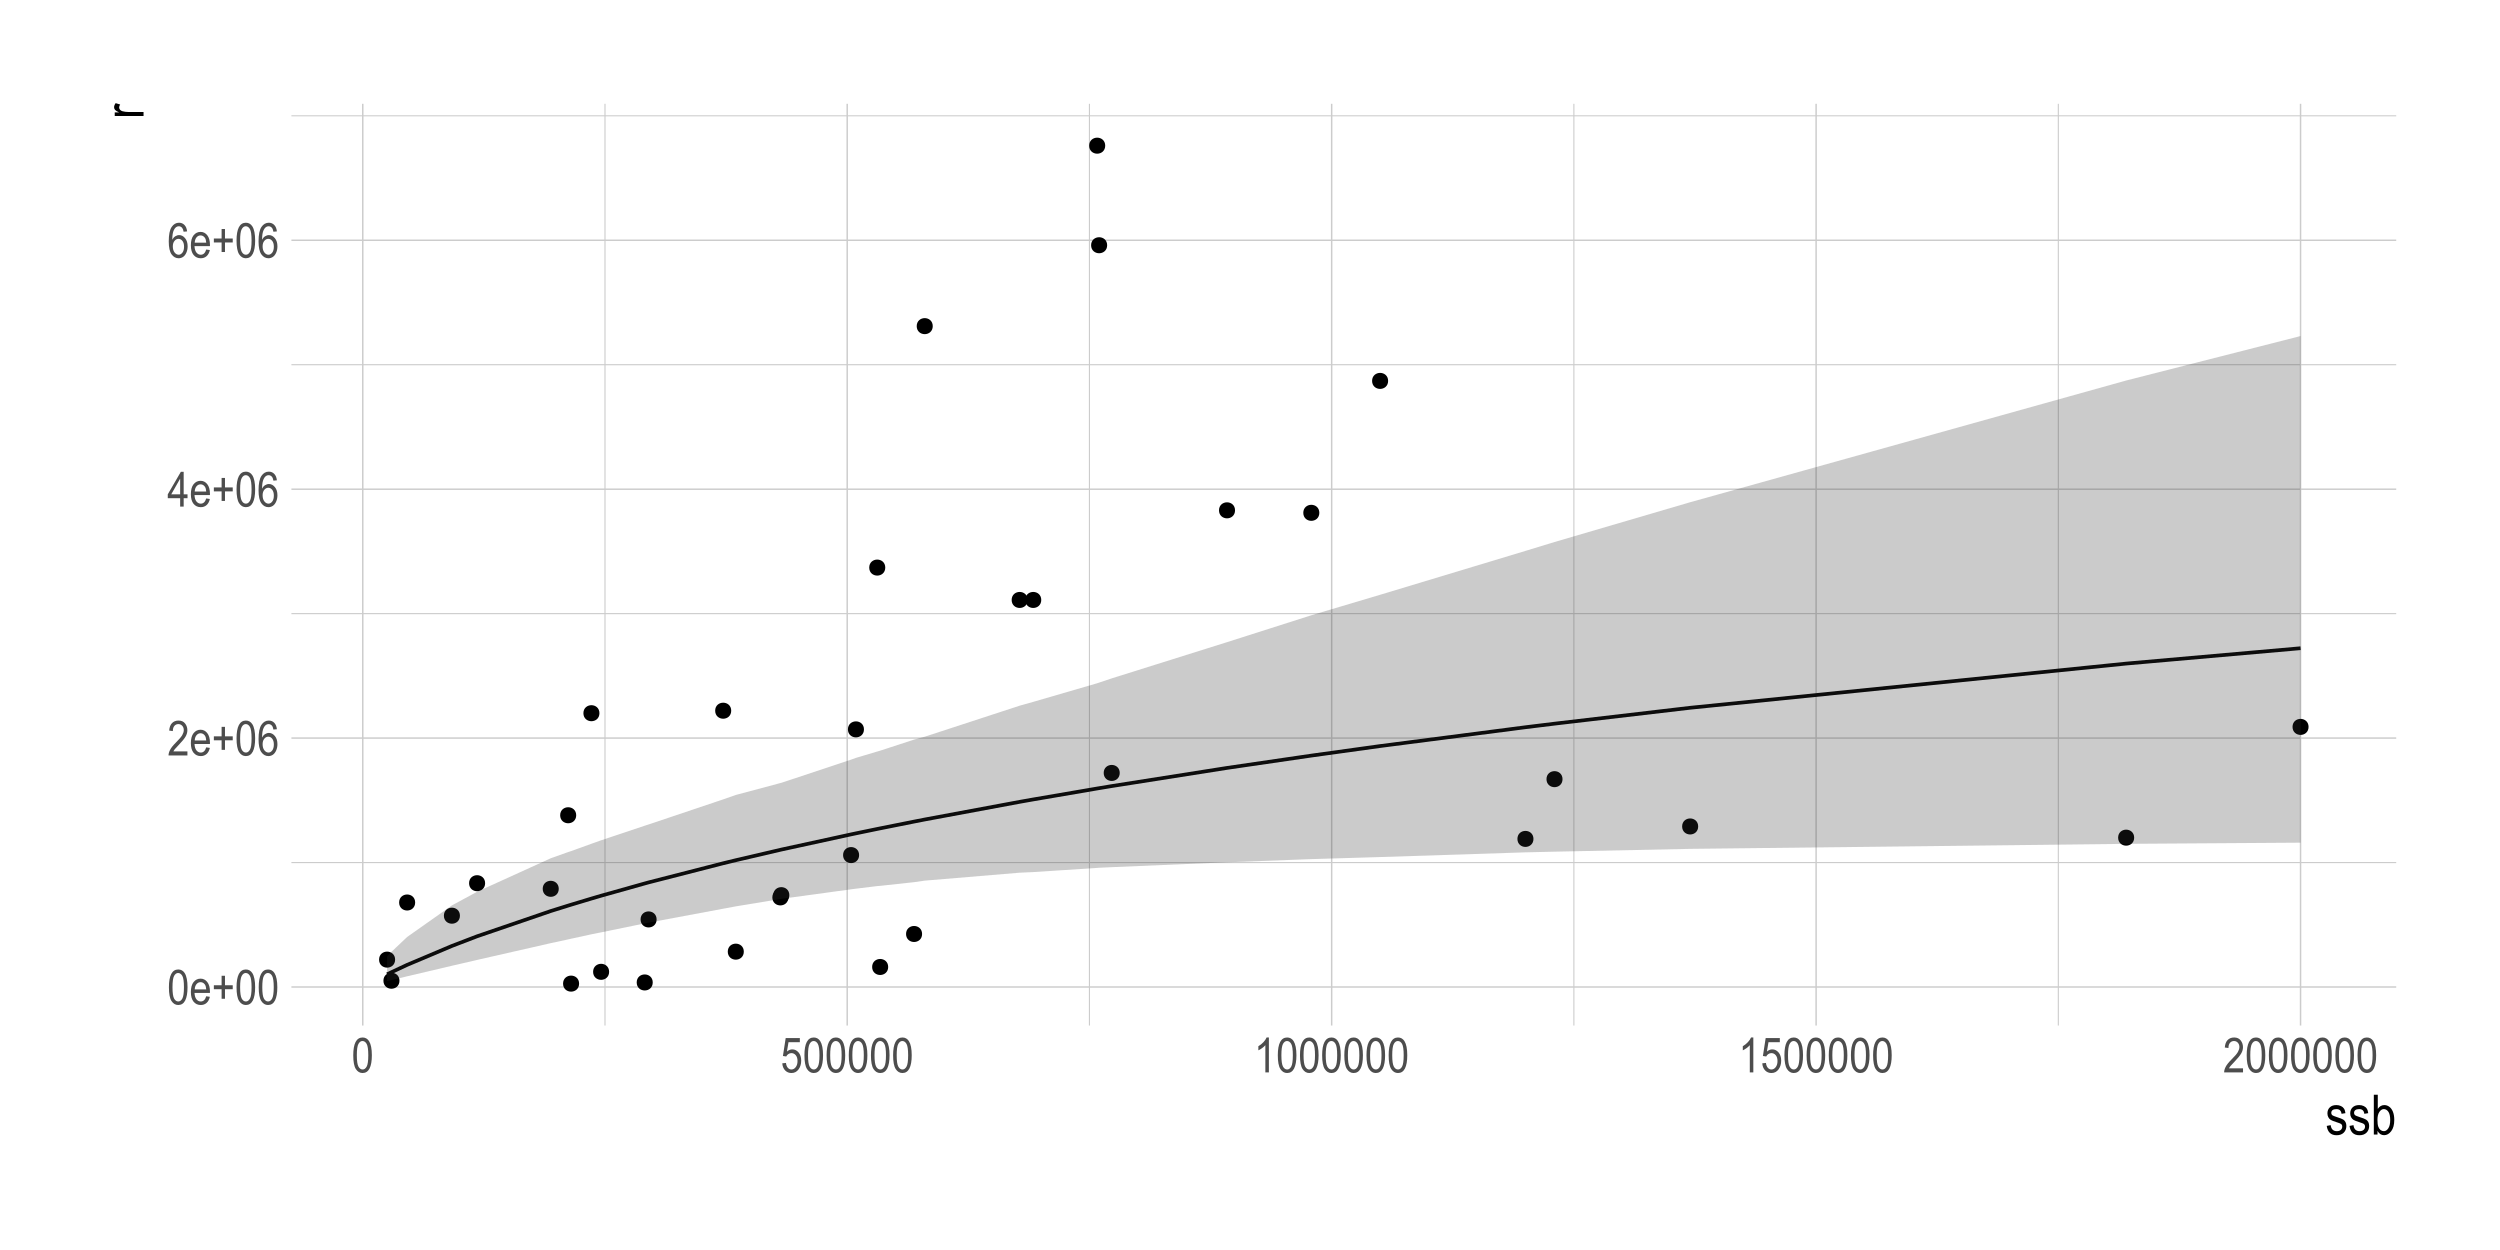
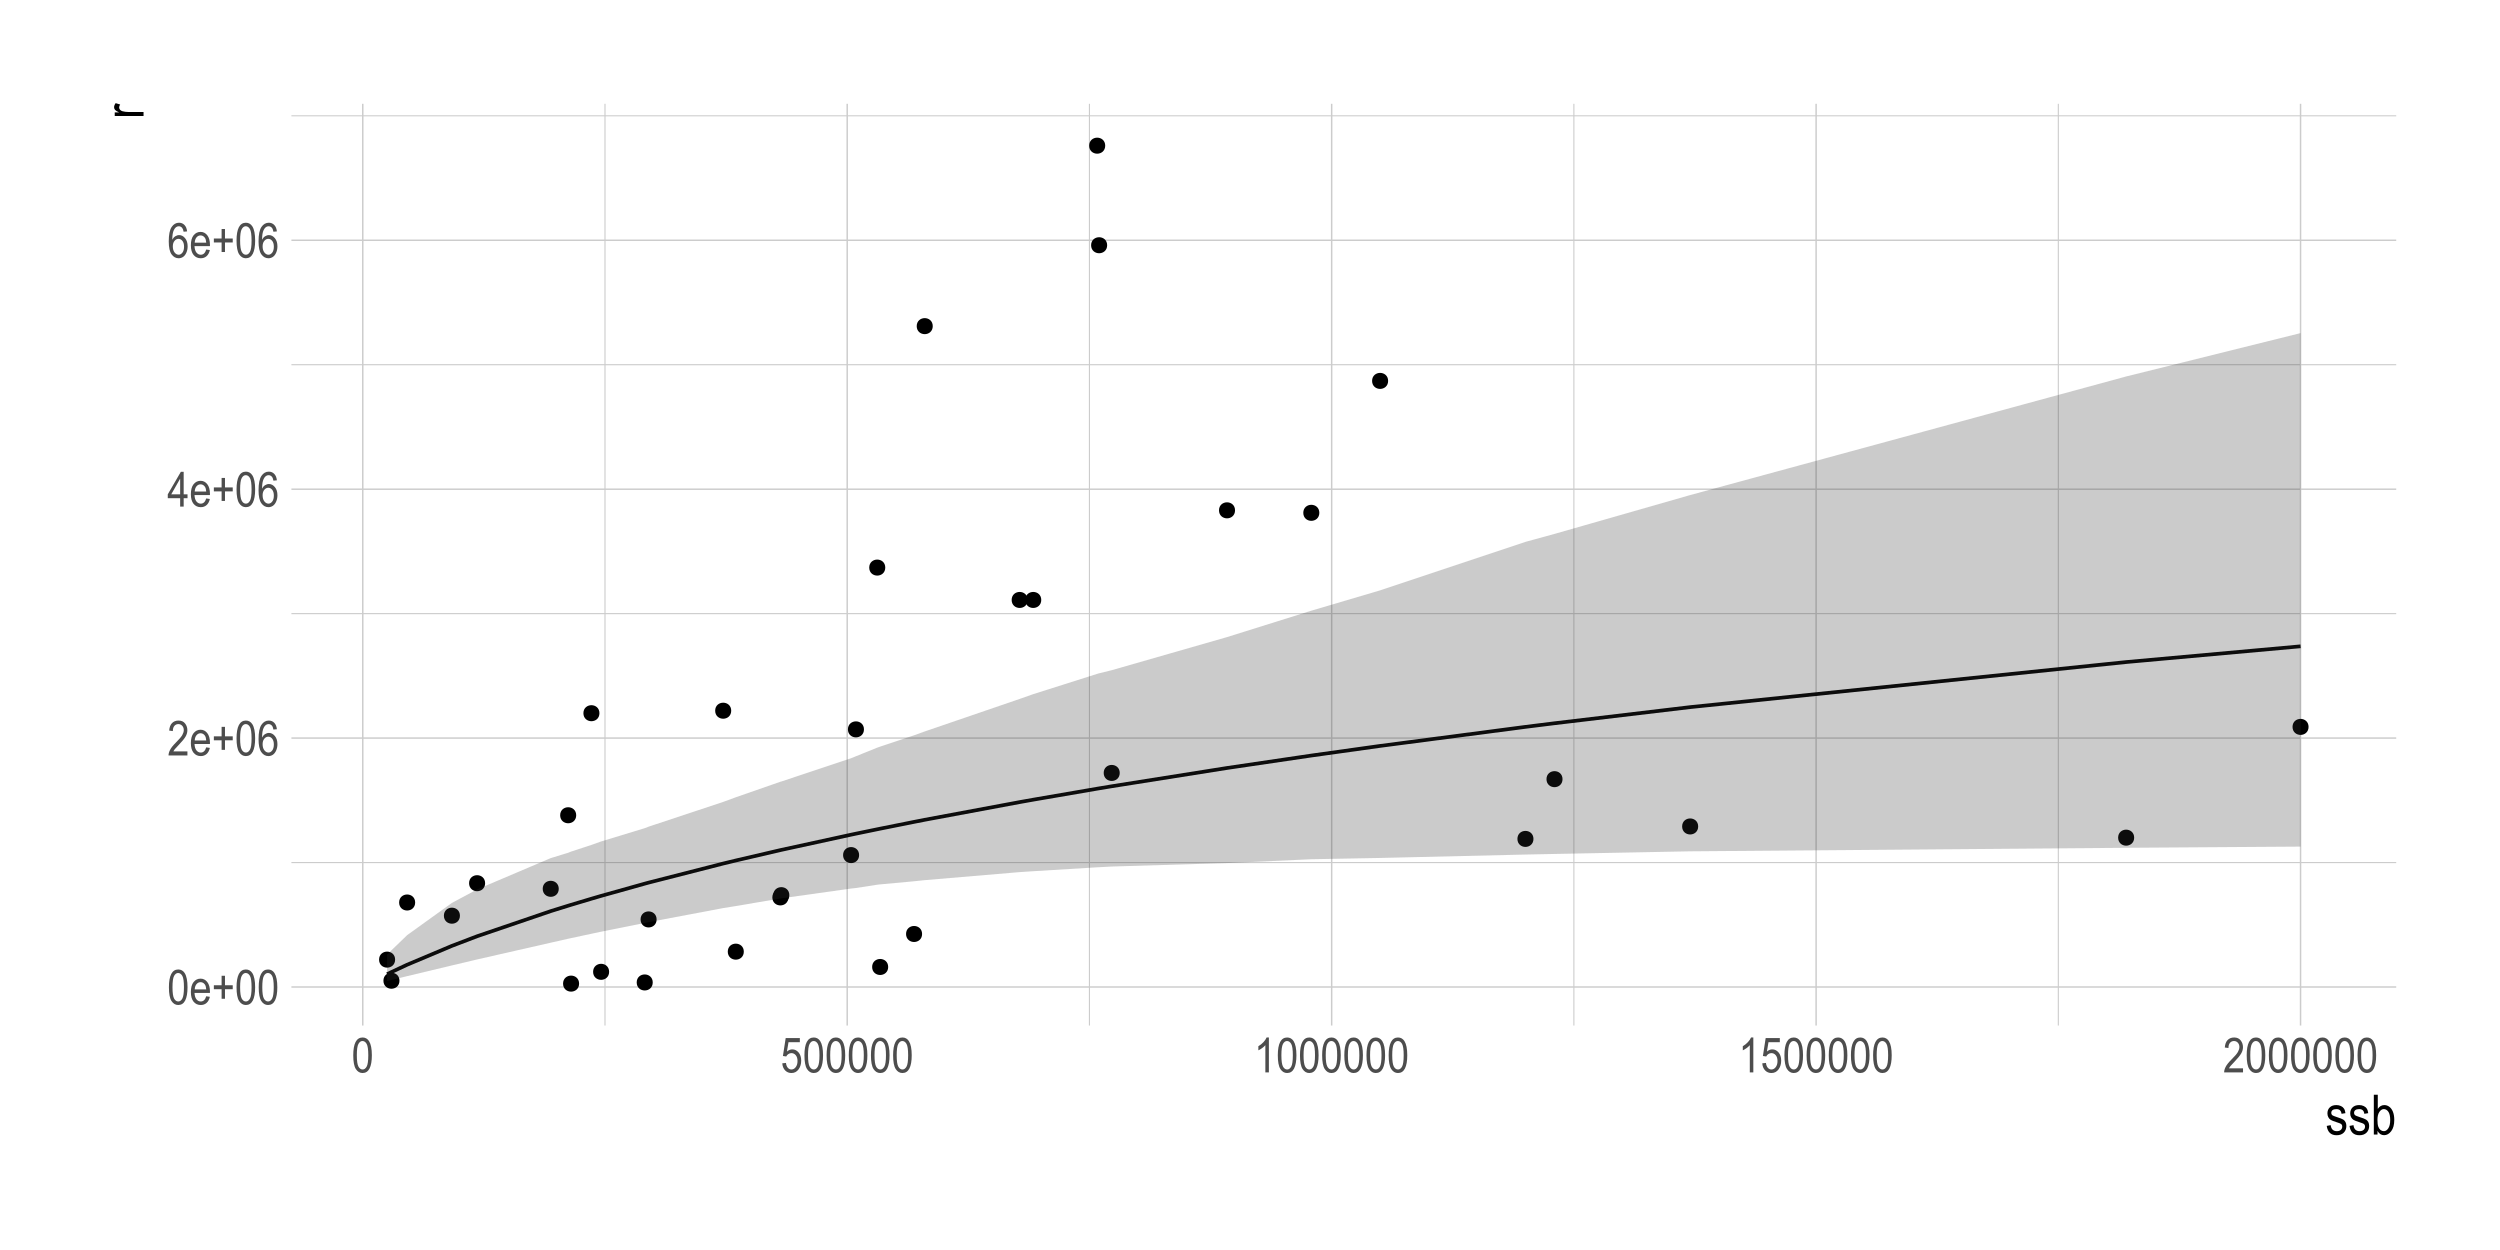
<svg xmlns="http://www.w3.org/2000/svg" xmlns:xlink="http://www.w3.org/1999/xlink" width="720pt" height="360pt" viewBox="0 0 720 360" version="1.1">
  <defs>
    <g>
      <symbol overflow="visible" id="glyph0-0">
        <path style="stroke:none;" d="M 0.297 0 L 0.297 -8.75 L 2.953 -8.75 L 2.953 0 Z M 0.625 -0.359 L 2.641 -0.359 L 2.641 -8.453 L 0.625 -8.453 Z M 0.625 -0.359 " />
      </symbol>
      <symbol overflow="visible" id="glyph0-1">
        <path style="stroke:none;" d="M 0.453 -4.938 C 0.453 -6.625 0.676 -7.898 1.125 -8.766 C 1.582 -9.629 2.254 -10.062 3.141 -10.062 C 3.93 -10.062 4.551 -9.711 5 -9.016 C 5.539 -8.16 5.812 -6.801 5.812 -4.938 C 5.812 -3.27 5.586 -2 5.141 -1.125 C 4.691 -0.258 4.02 0.172 3.125 0.172 C 2.344 0.172 1.703 -0.207 1.203 -0.969 C 0.703 -1.738 0.453 -3.062 0.453 -4.938 Z M 1.484 -4.938 C 1.484 -3.312 1.641 -2.223 1.953 -1.672 C 2.266 -1.117 2.664 -0.844 3.156 -0.844 C 3.613 -0.844 4 -1.117 4.312 -1.672 C 4.625 -2.234 4.781 -3.32 4.781 -4.938 C 4.781 -6.57 4.625 -7.664 4.312 -8.219 C 4 -8.77 3.594 -9.047 3.094 -9.047 C 2.633 -9.047 2.25 -8.766 1.938 -8.203 C 1.633 -7.641 1.484 -6.551 1.484 -4.938 Z M 1.484 -4.938 " />
      </symbol>
      <symbol overflow="visible" id="glyph0-2">
        <path style="stroke:none;" d="M 4.812 -2.344 L 5.859 -2.188 C 5.68 -1.406 5.363 -0.816 4.906 -0.422 C 4.457 -0.023 3.898 0.172 3.234 0.172 C 2.391 0.172 1.703 -0.145 1.172 -0.781 C 0.648 -1.426 0.391 -2.352 0.391 -3.562 C 0.391 -4.82 0.648 -5.781 1.172 -6.438 C 1.703 -7.094 2.375 -7.422 3.188 -7.422 C 3.957 -7.422 4.598 -7.098 5.109 -6.453 C 5.629 -5.805 5.891 -4.867 5.891 -3.641 L 5.875 -3.312 L 1.438 -3.312 C 1.477 -2.5 1.664 -1.883 2 -1.469 C 2.344 -1.051 2.754 -0.844 3.234 -0.844 C 3.992 -0.844 4.52 -1.344 4.812 -2.344 Z M 1.5 -4.328 L 4.812 -4.328 C 4.77 -4.953 4.641 -5.422 4.422 -5.734 C 4.098 -6.18 3.68 -6.406 3.172 -6.406 C 2.723 -6.406 2.336 -6.219 2.016 -5.844 C 1.703 -5.469 1.531 -4.961 1.5 -4.328 Z M 1.5 -4.328 " />
      </symbol>
      <symbol overflow="visible" id="glyph0-3">
        <path style="stroke:none;" d="M 2.859 -1.625 L 2.859 -4.375 L 0.625 -4.375 L 0.625 -5.516 L 2.859 -5.516 L 2.859 -8.25 L 3.828 -8.25 L 3.828 -5.516 L 6.062 -5.516 L 6.062 -4.375 L 3.828 -4.375 L 3.828 -1.625 Z M 2.859 -1.625 " />
      </symbol>
      <symbol overflow="visible" id="glyph0-4">
        <path style="stroke:none;" d="M 5.781 -1.188 L 5.781 0 L 0.344 0 C 0.332 -0.477 0.477 -1.016 0.781 -1.609 C 1.082 -2.203 1.633 -2.898 2.438 -3.703 C 3.383 -4.641 4.004 -5.363 4.297 -5.875 C 4.586 -6.395 4.734 -6.875 4.734 -7.312 C 4.734 -7.82 4.582 -8.238 4.281 -8.562 C 3.977 -8.883 3.609 -9.047 3.172 -9.047 C 2.703 -9.047 2.316 -8.867 2.016 -8.516 C 1.723 -8.172 1.578 -7.676 1.578 -7.031 L 0.531 -7.172 C 0.602 -8.129 0.875 -8.848 1.344 -9.328 C 1.82 -9.816 2.445 -10.062 3.219 -10.062 C 4.051 -10.062 4.68 -9.781 5.109 -9.219 C 5.547 -8.656 5.766 -8.008 5.766 -7.281 C 5.766 -6.645 5.594 -6.035 5.25 -5.453 C 4.914 -4.867 4.281 -4.086 3.344 -3.109 C 2.738 -2.492 2.348 -2.07 2.172 -1.844 C 1.992 -1.625 1.852 -1.406 1.75 -1.188 Z M 5.781 -1.188 " />
      </symbol>
      <symbol overflow="visible" id="glyph0-5">
        <path style="stroke:none;" d="M 5.688 -7.562 L 4.688 -7.469 C 4.594 -7.988 4.453 -8.359 4.266 -8.578 C 3.992 -8.891 3.672 -9.047 3.297 -9.047 C 2.703 -9.047 2.227 -8.68 1.875 -7.953 C 1.57 -7.328 1.422 -6.398 1.422 -5.172 C 1.648 -5.609 1.938 -5.938 2.281 -6.156 C 2.633 -6.383 3.008 -6.5 3.406 -6.5 C 4.051 -6.5 4.617 -6.203 5.109 -5.609 C 5.598 -5.023 5.844 -4.238 5.844 -3.25 C 5.844 -2.582 5.719 -1.973 5.469 -1.422 C 5.227 -0.879 4.914 -0.477 4.531 -0.219 C 4.145 0.039 3.723 0.172 3.266 0.172 C 2.441 0.172 1.758 -0.203 1.219 -0.953 C 0.676 -1.703 0.406 -2.945 0.406 -4.688 C 0.406 -6.625 0.68 -8.004 1.234 -8.828 C 1.785 -9.648 2.492 -10.062 3.359 -10.062 C 3.984 -10.062 4.504 -9.848 4.922 -9.422 C 5.348 -8.992 5.602 -8.375 5.688 -7.562 Z M 1.578 -3.25 C 1.578 -2.52 1.742 -1.938 2.078 -1.5 C 2.422 -1.062 2.82 -0.844 3.281 -0.844 C 3.676 -0.844 4.031 -1.047 4.344 -1.453 C 4.656 -1.867 4.812 -2.441 4.812 -3.172 C 4.812 -3.879 4.656 -4.43 4.344 -4.828 C 4.031 -5.223 3.648 -5.422 3.203 -5.422 C 2.766 -5.422 2.383 -5.223 2.062 -4.828 C 1.738 -4.441 1.578 -3.914 1.578 -3.25 Z M 1.578 -3.25 " />
      </symbol>
      <symbol overflow="visible" id="glyph0-6">
        <path style="stroke:none;" d="M 3.688 0 L 3.688 -2.406 L 0.125 -2.406 L 0.125 -3.531 L 3.891 -10.016 L 4.703 -10.016 L 4.703 -3.531 L 5.812 -3.531 L 5.812 -2.406 L 4.703 -2.406 L 4.703 0 Z M 3.688 -3.531 L 3.688 -8.047 L 1.125 -3.531 Z M 3.688 -3.531 " />
      </symbol>
      <symbol overflow="visible" id="glyph0-7">
        <path style="stroke:none;" d="M 0.453 -2.625 L 1.516 -2.734 C 1.598 -2.098 1.785 -1.625 2.078 -1.312 C 2.367 -1 2.703 -0.844 3.078 -0.844 C 3.555 -0.844 3.969 -1.062 4.312 -1.5 C 4.664 -1.938 4.844 -2.535 4.844 -3.297 C 4.844 -4.016 4.672 -4.57 4.328 -4.969 C 3.992 -5.363 3.578 -5.562 3.078 -5.562 C 2.773 -5.562 2.488 -5.473 2.219 -5.297 C 1.945 -5.129 1.738 -4.895 1.594 -4.594 L 0.641 -4.734 L 1.438 -9.891 L 5.516 -9.891 L 5.516 -8.703 L 2.25 -8.703 L 1.797 -6.016 C 2.285 -6.43 2.801 -6.641 3.344 -6.641 C 4.031 -6.641 4.629 -6.348 5.141 -5.766 C 5.648 -5.18 5.906 -4.391 5.906 -3.391 C 5.906 -2.41 5.648 -1.57 5.141 -0.875 C 4.629 -0.176 3.945 0.172 3.094 0.172 C 2.383 0.172 1.785 -0.07 1.297 -0.562 C 0.805 -1.062 0.523 -1.75 0.453 -2.625 Z M 0.453 -2.625 " />
      </symbol>
      <symbol overflow="visible" id="glyph0-8">
        <path style="stroke:none;" d="M 4.266 0 L 3.25 0 L 3.25 -7.844 C 3.02 -7.57 2.707 -7.289 2.312 -7 C 1.914 -6.719 1.555 -6.504 1.234 -6.359 L 1.234 -7.547 C 1.785 -7.867 2.273 -8.258 2.703 -8.719 C 3.129 -9.176 3.43 -9.625 3.609 -10.062 L 4.266 -10.062 Z M 4.266 0 " />
      </symbol>
      <symbol overflow="visible" id="glyph1-0">
        <path style="stroke:none;" d="M 0.344 0 L 0.344 -10 L 3.391 -10 L 3.391 0 Z M 0.719 -0.422 L 3.031 -0.422 L 3.031 -9.672 L 0.719 -9.672 Z M 0.719 -0.422 " />
      </symbol>
      <symbol overflow="visible" id="glyph1-1">
        <path style="stroke:none;" d="M 0.406 -2.484 L 1.547 -2.703 C 1.617 -2.117 1.805 -1.68 2.109 -1.391 C 2.41 -1.109 2.812 -0.969 3.312 -0.969 C 3.812 -0.969 4.195 -1.094 4.469 -1.344 C 4.738 -1.594 4.875 -1.906 4.875 -2.281 C 4.875 -2.613 4.758 -2.867 4.531 -3.047 C 4.363 -3.172 3.973 -3.328 3.359 -3.516 C 2.461 -3.797 1.863 -4.031 1.562 -4.219 C 1.258 -4.414 1.023 -4.676 0.859 -5 C 0.691 -5.32 0.609 -5.688 0.609 -6.094 C 0.609 -6.801 0.832 -7.375 1.281 -7.812 C 1.738 -8.258 2.367 -8.484 3.172 -8.484 C 3.672 -8.484 4.113 -8.391 4.5 -8.203 C 4.883 -8.023 5.176 -7.781 5.375 -7.469 C 5.582 -7.164 5.723 -6.727 5.797 -6.156 L 4.672 -5.969 C 4.566 -6.875 4.078 -7.328 3.203 -7.328 C 2.703 -7.328 2.328 -7.227 2.078 -7.031 C 1.836 -6.832 1.719 -6.578 1.719 -6.266 C 1.719 -5.953 1.832 -5.707 2.062 -5.531 C 2.207 -5.426 2.625 -5.258 3.312 -5.031 C 4.27 -4.727 4.891 -4.484 5.172 -4.297 C 5.453 -4.117 5.672 -3.875 5.828 -3.562 C 5.984 -3.258 6.062 -2.895 6.062 -2.469 C 6.062 -1.676 5.805 -1.031 5.297 -0.531 C 4.797 -0.039 4.113 0.203 3.25 0.203 C 1.613 0.203 0.664 -0.691 0.406 -2.484 Z M 0.406 -2.484 " />
      </symbol>
      <symbol overflow="visible" id="glyph1-2">
        <path style="stroke:none;" d="M 1.906 0 L 0.844 0 L 0.844 -11.453 L 1.984 -11.453 L 1.984 -7.375 C 2.234 -7.75 2.508 -8.023 2.812 -8.203 C 3.125 -8.391 3.473 -8.484 3.859 -8.484 C 4.391 -8.484 4.867 -8.32 5.297 -8 C 5.734 -7.688 6.082 -7.207 6.344 -6.562 C 6.602 -5.914 6.734 -5.133 6.734 -4.219 C 6.734 -2.812 6.438 -1.723 5.844 -0.953 C 5.258 -0.191 4.578 0.188 3.797 0.188 C 3.398 0.188 3.039 0.082 2.719 -0.125 C 2.406 -0.332 2.133 -0.641 1.906 -1.047 Z M 1.891 -4.219 C 1.891 -3.352 1.969 -2.707 2.125 -2.281 C 2.281 -1.852 2.5 -1.523 2.781 -1.297 C 3.07 -1.078 3.395 -0.969 3.75 -0.969 C 4.219 -0.969 4.633 -1.234 5 -1.766 C 5.375 -2.305 5.562 -3.109 5.562 -4.172 C 5.562 -5.254 5.383 -6.051 5.031 -6.562 C 4.676 -7.07 4.238 -7.328 3.719 -7.328 C 3.25 -7.328 2.828 -7.062 2.453 -6.531 C 2.078 -6 1.891 -5.227 1.891 -4.219 Z M 1.891 -4.219 " />
      </symbol>
      <symbol overflow="visible" id="glyph2-0">
        <path style="stroke:none;" d="M 0 -0.344 L -10 -0.344 L -10 -3.391 L 0 -3.391 Z M -0.422 -0.719 L -0.422 -3.031 L -9.672 -3.031 L -9.672 -0.719 Z M -0.422 -0.719 " />
      </symbol>
      <symbol overflow="visible" id="glyph2-1">
        <path style="stroke:none;" d="M 0 -0.844 L -8.297 -0.844 L -8.297 -1.891 L -7.047 -1.891 C -7.629 -2.148 -8.016 -2.391 -8.203 -2.609 C -8.391 -2.836 -8.484 -3.086 -8.484 -3.359 C -8.484 -3.742 -8.332 -4.141 -8.031 -4.547 L -6.734 -4.156 C -6.93 -3.863 -7.031 -3.582 -7.031 -3.312 C -7.031 -3.07 -6.941 -2.848 -6.766 -2.641 C -6.598 -2.441 -6.363 -2.301 -6.062 -2.219 C -5.52 -2.07 -4.945 -2 -4.344 -2 L 0 -2 Z M 0 -0.844 " />
      </symbol>
    </g>
    <clipPath id="clip1">
      <path d="M 83.926 248 L 690.109 248 L 690.109 249 L 83.926 249 Z M 83.926 248 " />
    </clipPath>
    <clipPath id="clip2">
      <path d="M 83.926 176 L 690.109 176 L 690.109 177 L 83.926 177 Z M 83.926 176 " />
    </clipPath>
    <clipPath id="clip3">
      <path d="M 83.926 104 L 690.109 104 L 690.109 106 L 83.926 106 Z M 83.926 104 " />
    </clipPath>
    <clipPath id="clip4">
      <path d="M 83.926 33 L 690.109 33 L 690.109 34 L 83.926 34 Z M 83.926 33 " />
    </clipPath>
    <clipPath id="clip5">
      <path d="M 174 29.887 L 175 29.887 L 175 295.348 L 174 295.348 Z M 174 29.887 " />
    </clipPath>
    <clipPath id="clip6">
      <path d="M 313 29.887 L 314 29.887 L 314 295.348 L 313 295.348 Z M 313 29.887 " />
    </clipPath>
    <clipPath id="clip7">
      <path d="M 453 29.887 L 454 29.887 L 454 295.348 L 453 295.348 Z M 453 29.887 " />
    </clipPath>
    <clipPath id="clip8">
      <path d="M 592 29.887 L 593 29.887 L 593 295.348 L 592 295.348 Z M 592 29.887 " />
    </clipPath>
    <clipPath id="clip9">
      <path d="M 83.926 284 L 690.109 284 L 690.109 285 L 83.926 285 Z M 83.926 284 " />
    </clipPath>
    <clipPath id="clip10">
      <path d="M 83.926 212 L 690.109 212 L 690.109 213 L 83.926 213 Z M 83.926 212 " />
    </clipPath>
    <clipPath id="clip11">
      <path d="M 83.926 140 L 690.109 140 L 690.109 142 L 83.926 142 Z M 83.926 140 " />
    </clipPath>
    <clipPath id="clip12">
      <path d="M 83.926 68 L 690.109 68 L 690.109 70 L 83.926 70 Z M 83.926 68 " />
    </clipPath>
    <clipPath id="clip13">
      <path d="M 104 29.887 L 105 29.887 L 105 295.348 L 104 295.348 Z M 104 29.887 " />
    </clipPath>
    <clipPath id="clip14">
      <path d="M 243 29.887 L 245 29.887 L 245 295.348 L 243 295.348 Z M 243 29.887 " />
    </clipPath>
    <clipPath id="clip15">
      <path d="M 383 29.887 L 384 29.887 L 384 295.348 L 383 295.348 Z M 383 29.887 " />
    </clipPath>
    <clipPath id="clip16">
      <path d="M 522 29.887 L 524 29.887 L 524 295.348 L 522 295.348 Z M 522 29.887 " />
    </clipPath>
    <clipPath id="clip17">
      <path d="M 662 29.887 L 663 29.887 L 663 295.348 L 662 295.348 Z M 662 29.887 " />
    </clipPath>
  </defs>
  <g id="surface164">
    <rect x="0" y="0" width="720" height="360" style="fill:rgb(100%,100%,100%);fill-opacity:1;stroke:none;" />
    <g clip-path="url(#clip1)" clip-rule="nonzero">
      <path style="fill:none;stroke-width:0.32;stroke-linecap:butt;stroke-linejoin:round;stroke:rgb(80%,80%,80%);stroke-opacity:1;stroke-miterlimit:10;" d="M 83.926 248.414 L 690.113 248.414 " />
    </g>
    <g clip-path="url(#clip2)" clip-rule="nonzero">
      <path style="fill:none;stroke-width:0.32;stroke-linecap:butt;stroke-linejoin:round;stroke:rgb(80%,80%,80%);stroke-opacity:1;stroke-miterlimit:10;" d="M 83.926 176.727 L 690.113 176.727 " />
    </g>
    <g clip-path="url(#clip3)" clip-rule="nonzero">
      <path style="fill:none;stroke-width:0.32;stroke-linecap:butt;stroke-linejoin:round;stroke:rgb(80%,80%,80%);stroke-opacity:1;stroke-miterlimit:10;" d="M 83.926 105.039 L 690.113 105.039 " />
    </g>
    <g clip-path="url(#clip4)" clip-rule="nonzero">
      <path style="fill:none;stroke-width:0.32;stroke-linecap:butt;stroke-linejoin:round;stroke:rgb(80%,80%,80%);stroke-opacity:1;stroke-miterlimit:10;" d="M 83.926 33.352 L 690.113 33.352 " />
    </g>
    <g clip-path="url(#clip5)" clip-rule="nonzero">
      <path style="fill:none;stroke-width:0.32;stroke-linecap:butt;stroke-linejoin:round;stroke:rgb(80%,80%,80%);stroke-opacity:1;stroke-miterlimit:10;" d="M 174.238 295.352 L 174.238 29.887 " />
    </g>
    <g clip-path="url(#clip6)" clip-rule="nonzero">
      <path style="fill:none;stroke-width:0.32;stroke-linecap:butt;stroke-linejoin:round;stroke:rgb(80%,80%,80%);stroke-opacity:1;stroke-miterlimit:10;" d="M 313.758 295.352 L 313.758 29.887 " />
    </g>
    <g clip-path="url(#clip7)" clip-rule="nonzero">
      <path style="fill:none;stroke-width:0.32;stroke-linecap:butt;stroke-linejoin:round;stroke:rgb(80%,80%,80%);stroke-opacity:1;stroke-miterlimit:10;" d="M 453.277 295.352 L 453.277 29.887 " />
    </g>
    <g clip-path="url(#clip8)" clip-rule="nonzero">
      <path style="fill:none;stroke-width:0.32;stroke-linecap:butt;stroke-linejoin:round;stroke:rgb(80%,80%,80%);stroke-opacity:1;stroke-miterlimit:10;" d="M 592.797 295.352 L 592.797 29.887 " />
    </g>
    <g clip-path="url(#clip9)" clip-rule="nonzero">
      <path style="fill:none;stroke-width:0.427;stroke-linecap:butt;stroke-linejoin:round;stroke:rgb(80%,80%,80%);stroke-opacity:1;stroke-miterlimit:10;" d="M 83.926 284.258 L 690.113 284.258 " />
    </g>
    <g clip-path="url(#clip10)" clip-rule="nonzero">
      <path style="fill:none;stroke-width:0.427;stroke-linecap:butt;stroke-linejoin:round;stroke:rgb(80%,80%,80%);stroke-opacity:1;stroke-miterlimit:10;" d="M 83.926 212.57 L 690.113 212.57 " />
    </g>
    <g clip-path="url(#clip11)" clip-rule="nonzero">
      <path style="fill:none;stroke-width:0.427;stroke-linecap:butt;stroke-linejoin:round;stroke:rgb(80%,80%,80%);stroke-opacity:1;stroke-miterlimit:10;" d="M 83.926 140.883 L 690.113 140.883 " />
    </g>
    <g clip-path="url(#clip12)" clip-rule="nonzero">
      <path style="fill:none;stroke-width:0.427;stroke-linecap:butt;stroke-linejoin:round;stroke:rgb(80%,80%,80%);stroke-opacity:1;stroke-miterlimit:10;" d="M 83.926 69.195 L 690.113 69.195 " />
    </g>
    <g clip-path="url(#clip13)" clip-rule="nonzero">
      <path style="fill:none;stroke-width:0.427;stroke-linecap:butt;stroke-linejoin:round;stroke:rgb(80%,80%,80%);stroke-opacity:1;stroke-miterlimit:10;" d="M 104.477 295.352 L 104.477 29.887 " />
    </g>
    <g clip-path="url(#clip14)" clip-rule="nonzero">
      <path style="fill:none;stroke-width:0.427;stroke-linecap:butt;stroke-linejoin:round;stroke:rgb(80%,80%,80%);stroke-opacity:1;stroke-miterlimit:10;" d="M 243.996 295.352 L 243.996 29.887 " />
    </g>
    <g clip-path="url(#clip15)" clip-rule="nonzero">
      <path style="fill:none;stroke-width:0.427;stroke-linecap:butt;stroke-linejoin:round;stroke:rgb(80%,80%,80%);stroke-opacity:1;stroke-miterlimit:10;" d="M 383.52 295.352 L 383.52 29.887 " />
    </g>
    <g clip-path="url(#clip16)" clip-rule="nonzero">
      <path style="fill:none;stroke-width:0.427;stroke-linecap:butt;stroke-linejoin:round;stroke:rgb(80%,80%,80%);stroke-opacity:1;stroke-miterlimit:10;" d="M 523.039 295.352 L 523.039 29.887 " />
    </g>
    <g clip-path="url(#clip17)" clip-rule="nonzero">
      <path style="fill:none;stroke-width:0.427;stroke-linecap:butt;stroke-linejoin:round;stroke:rgb(80%,80%,80%);stroke-opacity:1;stroke-miterlimit:10;" d="M 662.559 295.352 L 662.559 29.887 " />
    </g>
    <path style="fill-rule:nonzero;fill:rgb(0%,0%,0%);fill-opacity:1;stroke-width:0.709;stroke-linecap:round;stroke-linejoin:round;stroke:rgb(0%,0%,0%);stroke-opacity:1;stroke-miterlimit:10;" d="M 322.129 222.605 C 322.129 225.215 318.219 225.215 318.219 222.605 C 318.219 220 322.129 220 322.129 222.605 " />
    <path style="fill-rule:nonzero;fill:rgb(0%,0%,0%);fill-opacity:1;stroke-width:0.709;stroke-linecap:round;stroke-linejoin:round;stroke:rgb(0%,0%,0%);stroke-opacity:1;stroke-miterlimit:10;" d="M 226.699 258.449 C 226.699 261.059 222.789 261.059 222.789 258.449 C 222.789 255.844 226.699 255.844 226.699 258.449 " />
    <path style="fill-rule:nonzero;fill:rgb(0%,0%,0%);fill-opacity:1;stroke-width:0.709;stroke-linecap:round;stroke-linejoin:round;stroke:rgb(0%,0%,0%);stroke-opacity:1;stroke-miterlimit:10;" d="M 255.441 278.488 C 255.441 281.094 251.531 281.094 251.531 278.488 C 251.531 275.883 255.441 275.883 255.441 278.488 " />
    <path style="fill-rule:nonzero;fill:rgb(0%,0%,0%);fill-opacity:1;stroke-width:0.709;stroke-linecap:round;stroke-linejoin:round;stroke:rgb(0%,0%,0%);stroke-opacity:1;stroke-miterlimit:10;" d="M 175.074 279.887 C 175.074 282.492 171.168 282.492 171.168 279.887 C 171.168 277.277 175.074 277.277 175.074 279.887 " />
    <path style="fill-rule:nonzero;fill:rgb(0%,0%,0%);fill-opacity:1;stroke-width:0.709;stroke-linecap:round;stroke-linejoin:round;stroke:rgb(0%,0%,0%);stroke-opacity:1;stroke-miterlimit:10;" d="M 132.105 263.719 C 132.105 266.328 128.195 266.328 128.195 263.719 C 128.195 261.113 132.105 261.113 132.105 263.719 " />
    <path style="fill-rule:nonzero;fill:rgb(0%,0%,0%);fill-opacity:1;stroke-width:0.709;stroke-linecap:round;stroke-linejoin:round;stroke:rgb(0%,0%,0%);stroke-opacity:1;stroke-miterlimit:10;" d="M 139.359 254.363 C 139.359 256.973 135.449 256.973 135.449 254.363 C 135.449 251.758 139.359 251.758 139.359 254.363 " />
    <path style="fill-rule:nonzero;fill:rgb(0%,0%,0%);fill-opacity:1;stroke-width:0.709;stroke-linecap:round;stroke-linejoin:round;stroke:rgb(0%,0%,0%);stroke-opacity:1;stroke-miterlimit:10;" d="M 188.75 264.797 C 188.75 267.402 184.84 267.402 184.84 264.797 C 184.84 262.188 188.75 262.188 188.75 264.797 " />
    <path style="fill-rule:nonzero;fill:rgb(0%,0%,0%);fill-opacity:1;stroke-width:0.709;stroke-linecap:round;stroke-linejoin:round;stroke:rgb(0%,0%,0%);stroke-opacity:1;stroke-miterlimit:10;" d="M 265.207 268.988 C 265.207 271.594 261.297 271.594 261.297 268.988 C 261.297 266.383 265.207 266.383 265.207 268.988 " />
    <path style="fill-rule:nonzero;fill:rgb(0%,0%,0%);fill-opacity:1;stroke-width:0.709;stroke-linecap:round;stroke-linejoin:round;stroke:rgb(0%,0%,0%);stroke-opacity:1;stroke-miterlimit:10;" d="M 187.633 282.945 C 187.633 285.555 183.723 285.555 183.723 282.945 C 183.723 280.34 187.633 280.34 187.633 282.945 " />
    <path style="fill-rule:nonzero;fill:rgb(0%,0%,0%);fill-opacity:1;stroke-width:0.709;stroke-linecap:round;stroke-linejoin:round;stroke:rgb(0%,0%,0%);stroke-opacity:1;stroke-miterlimit:10;" d="M 166.426 283.285 C 166.426 285.891 162.516 285.891 162.516 283.285 C 162.516 280.676 166.426 280.676 166.426 283.285 " />
    <path style="fill-rule:nonzero;fill:rgb(0%,0%,0%);fill-opacity:1;stroke-width:0.709;stroke-linecap:round;stroke-linejoin:round;stroke:rgb(0%,0%,0%);stroke-opacity:1;stroke-miterlimit:10;" d="M 114.691 282.449 C 114.691 285.055 110.781 285.055 110.781 282.449 C 110.781 279.844 114.691 279.844 114.691 282.449 " />
    <path style="fill-rule:nonzero;fill:rgb(0%,0%,0%);fill-opacity:1;stroke-width:0.709;stroke-linecap:round;stroke-linejoin:round;stroke:rgb(0%,0%,0%);stroke-opacity:1;stroke-miterlimit:10;" d="M 113.438 276.371 C 113.438 278.98 109.527 278.98 109.527 276.371 C 109.527 273.766 113.438 273.766 113.438 276.371 " />
    <path style="fill-rule:nonzero;fill:rgb(0%,0%,0%);fill-opacity:1;stroke-width:0.709;stroke-linecap:round;stroke-linejoin:round;stroke:rgb(0%,0%,0%);stroke-opacity:1;stroke-miterlimit:10;" d="M 119.211 259.922 C 119.211 262.527 115.301 262.527 115.301 259.922 C 115.301 257.312 119.211 257.312 119.211 259.922 " />
    <path style="fill-rule:nonzero;fill:rgb(0%,0%,0%);fill-opacity:1;stroke-width:0.709;stroke-linecap:round;stroke-linejoin:round;stroke:rgb(0%,0%,0%);stroke-opacity:1;stroke-miterlimit:10;" d="M 160.566 255.977 C 160.566 258.586 156.656 258.586 156.656 255.977 C 156.656 253.371 160.566 253.371 160.566 255.977 " />
    <path style="fill-rule:nonzero;fill:rgb(0%,0%,0%);fill-opacity:1;stroke-width:0.709;stroke-linecap:round;stroke-linejoin:round;stroke:rgb(0%,0%,0%);stroke-opacity:1;stroke-miterlimit:10;" d="M 210.234 204.684 C 210.234 207.293 206.324 207.293 206.324 204.684 C 206.324 202.078 210.234 202.078 210.234 204.684 " />
    <path style="fill-rule:nonzero;fill:rgb(0%,0%,0%);fill-opacity:1;stroke-width:0.709;stroke-linecap:round;stroke-linejoin:round;stroke:rgb(0%,0%,0%);stroke-opacity:1;stroke-miterlimit:10;" d="M 248.465 210.062 C 248.465 212.668 244.555 212.668 244.555 210.062 C 244.555 207.457 248.465 207.457 248.465 210.062 " />
    <path style="fill-rule:nonzero;fill:rgb(0%,0%,0%);fill-opacity:1;stroke-width:0.709;stroke-linecap:round;stroke-linejoin:round;stroke:rgb(0%,0%,0%);stroke-opacity:1;stroke-miterlimit:10;" d="M 355.336 146.977 C 355.336 149.582 351.426 149.582 351.426 146.977 C 351.426 144.371 355.336 144.371 355.336 146.977 " />
    <path style="fill-rule:nonzero;fill:rgb(0%,0%,0%);fill-opacity:1;stroke-width:0.709;stroke-linecap:round;stroke-linejoin:round;stroke:rgb(0%,0%,0%);stroke-opacity:1;stroke-miterlimit:10;" d="M 247.07 246.266 C 247.07 248.871 243.16 248.871 243.16 246.266 C 243.16 243.656 247.07 243.656 247.07 246.266 " />
    <path style="fill-rule:nonzero;fill:rgb(0%,0%,0%);fill-opacity:1;stroke-width:0.709;stroke-linecap:round;stroke-linejoin:round;stroke:rgb(0%,0%,0%);stroke-opacity:1;stroke-miterlimit:10;" d="M 449.652 224.398 C 449.652 227.004 445.742 227.004 445.742 224.398 C 445.742 221.793 449.652 221.793 449.652 224.398 " />
    <path style="fill-rule:nonzero;fill:rgb(0%,0%,0%);fill-opacity:1;stroke-width:0.709;stroke-linecap:round;stroke-linejoin:round;stroke:rgb(0%,0%,0%);stroke-opacity:1;stroke-miterlimit:10;" d="M 226.977 257.805 C 226.977 260.414 223.066 260.414 223.066 257.805 C 223.066 255.199 226.977 255.199 226.977 257.805 " />
    <path style="fill-rule:nonzero;fill:rgb(0%,0%,0%);fill-opacity:1;stroke-width:0.709;stroke-linecap:round;stroke-linejoin:round;stroke:rgb(0%,0%,0%);stroke-opacity:1;stroke-miterlimit:10;" d="M 318.504 70.629 C 318.504 73.234 314.594 73.234 314.594 70.629 C 314.594 68.023 318.504 68.023 318.504 70.629 " />
    <path style="fill-rule:nonzero;fill:rgb(0%,0%,0%);fill-opacity:1;stroke-width:0.709;stroke-linecap:round;stroke-linejoin:round;stroke:rgb(0%,0%,0%);stroke-opacity:1;stroke-miterlimit:10;" d="M 165.59 234.793 C 165.59 237.402 161.68 237.402 161.68 234.793 C 161.68 232.188 165.59 232.188 165.59 234.793 " />
    <path style="fill-rule:nonzero;fill:rgb(0%,0%,0%);fill-opacity:1;stroke-width:0.709;stroke-linecap:round;stroke-linejoin:round;stroke:rgb(0%,0%,0%);stroke-opacity:1;stroke-miterlimit:10;" d="M 614.285 241.246 C 614.285 243.852 610.375 243.852 610.375 241.246 C 610.375 238.641 614.285 238.641 614.285 241.246 " />
    <path style="fill-rule:nonzero;fill:rgb(0%,0%,0%);fill-opacity:1;stroke-width:0.709;stroke-linecap:round;stroke-linejoin:round;stroke:rgb(0%,0%,0%);stroke-opacity:1;stroke-miterlimit:10;" d="M 213.863 274.078 C 213.863 276.684 209.953 276.684 209.953 274.078 C 209.953 271.473 213.863 271.473 213.863 274.078 " />
    <path style="fill-rule:nonzero;fill:rgb(0%,0%,0%);fill-opacity:1;stroke-width:0.709;stroke-linecap:round;stroke-linejoin:round;stroke:rgb(0%,0%,0%);stroke-opacity:1;stroke-miterlimit:10;" d="M 254.602 163.465 C 254.602 166.07 250.691 166.07 250.691 163.465 C 250.691 160.859 254.602 160.859 254.602 163.465 " />
    <path style="fill-rule:nonzero;fill:rgb(0%,0%,0%);fill-opacity:1;stroke-width:0.709;stroke-linecap:round;stroke-linejoin:round;stroke:rgb(0%,0%,0%);stroke-opacity:1;stroke-miterlimit:10;" d="M 172.285 205.402 C 172.285 208.008 168.375 208.008 168.375 205.402 C 168.375 202.797 172.285 202.797 172.285 205.402 " />
    <path style="fill-rule:nonzero;fill:rgb(0%,0%,0%);fill-opacity:1;stroke-width:0.709;stroke-linecap:round;stroke-linejoin:round;stroke:rgb(0%,0%,0%);stroke-opacity:1;stroke-miterlimit:10;" d="M 441.281 241.605 C 441.281 244.211 437.371 244.211 437.371 241.605 C 437.371 239 441.281 239 441.281 241.605 " />
    <path style="fill-rule:nonzero;fill:rgb(0%,0%,0%);fill-opacity:1;stroke-width:0.709;stroke-linecap:round;stroke-linejoin:round;stroke:rgb(0%,0%,0%);stroke-opacity:1;stroke-miterlimit:10;" d="M 299.527 172.785 C 299.527 175.391 295.617 175.391 295.617 172.785 C 295.617 170.18 299.527 170.18 299.527 172.785 " />
    <path style="fill-rule:nonzero;fill:rgb(0%,0%,0%);fill-opacity:1;stroke-width:0.709;stroke-linecap:round;stroke-linejoin:round;stroke:rgb(0%,0%,0%);stroke-opacity:1;stroke-miterlimit:10;" d="M 268.277 93.93 C 268.277 96.535 264.367 96.535 264.367 93.93 C 264.367 91.32 268.277 91.32 268.277 93.93 " />
    <path style="fill-rule:nonzero;fill:rgb(0%,0%,0%);fill-opacity:1;stroke-width:0.709;stroke-linecap:round;stroke-linejoin:round;stroke:rgb(0%,0%,0%);stroke-opacity:1;stroke-miterlimit:10;" d="M 295.621 172.785 C 295.621 175.391 291.711 175.391 291.711 172.785 C 291.711 170.18 295.621 170.18 295.621 172.785 " />
    <path style="fill-rule:nonzero;fill:rgb(0%,0%,0%);fill-opacity:1;stroke-width:0.709;stroke-linecap:round;stroke-linejoin:round;stroke:rgb(0%,0%,0%);stroke-opacity:1;stroke-miterlimit:10;" d="M 399.426 109.699 C 399.426 112.305 395.516 112.305 395.516 109.699 C 395.516 107.094 399.426 107.094 399.426 109.699 " />
    <path style="fill-rule:nonzero;fill:rgb(0%,0%,0%);fill-opacity:1;stroke-width:0.709;stroke-linecap:round;stroke-linejoin:round;stroke:rgb(0%,0%,0%);stroke-opacity:1;stroke-miterlimit:10;" d="M 317.945 41.953 C 317.945 44.562 314.035 44.562 314.035 41.953 C 314.035 39.348 317.945 39.348 317.945 41.953 " />
    <path style="fill-rule:nonzero;fill:rgb(0%,0%,0%);fill-opacity:1;stroke-width:0.709;stroke-linecap:round;stroke-linejoin:round;stroke:rgb(0%,0%,0%);stroke-opacity:1;stroke-miterlimit:10;" d="M 488.719 238.02 C 488.719 240.625 484.809 240.625 484.809 238.02 C 484.809 235.414 488.719 235.414 488.719 238.02 " />
    <path style="fill-rule:nonzero;fill:rgb(0%,0%,0%);fill-opacity:1;stroke-width:0.709;stroke-linecap:round;stroke-linejoin:round;stroke:rgb(0%,0%,0%);stroke-opacity:1;stroke-miterlimit:10;" d="M 664.512 209.344 C 664.512 211.953 660.602 211.953 660.602 209.344 C 660.602 206.738 664.512 206.738 664.512 209.344 " />
    <path style="fill-rule:nonzero;fill:rgb(0%,0%,0%);fill-opacity:1;stroke-width:0.709;stroke-linecap:round;stroke-linejoin:round;stroke:rgb(0%,0%,0%);stroke-opacity:1;stroke-miterlimit:10;" d="M 379.613 147.695 C 379.613 150.301 375.703 150.301 375.703 147.695 C 375.703 145.086 379.613 145.086 379.613 147.695 " />
-     <path style="fill:none;stroke-width:1.067;stroke-linecap:butt;stroke-linejoin:round;stroke:rgb(0%,0%,0%);stroke-opacity:1;stroke-miterlimit:10;" d="M 111.48 280.602 L 112.738 279.992 L 117.258 277.879 L 130.148 272.434 L 137.402 269.652 L 158.609 262.383 L 163.633 260.812 L 164.473 260.555 L 170.332 258.789 L 173.121 257.969 L 185.68 254.438 L 186.793 254.133 L 208.281 248.621 L 211.906 247.742 L 224.742 244.746 L 225.023 244.68 L 245.113 240.301 L 246.508 240.008 L 252.648 238.738 L 253.484 238.57 L 263.25 236.617 L 266.32 236.016 L 293.668 230.93 L 297.574 230.238 L 315.988 227.086 L 316.547 226.992 L 320.176 226.391 L 353.383 221.16 L 377.656 217.613 L 397.469 214.863 L 439.324 209.445 L 447.695 208.418 L 486.762 203.84 L 612.332 191.113 L 662.559 186.688 " />
-     <path style=" stroke:none;fill-rule:nonzero;fill:rgb(20%,20%,20%);fill-opacity:0.251;" d="M 111.48 275.422 L 112.738 274.129 L 117.258 269.848 L 130.148 260.754 L 137.402 256.828 L 158.609 247.184 L 163.633 245.391 L 164.473 245.117 L 170.332 243.004 L 173.121 242.008 L 185.68 237.801 L 186.793 237.445 L 208.281 230.219 L 211.906 228.949 L 224.742 225.516 L 225.023 225.449 L 245.113 218.777 L 246.508 218.266 L 252.648 216.438 L 253.484 216.195 L 263.25 213.004 L 266.32 212.172 L 293.668 203.234 L 297.574 202.133 L 315.988 196.777 L 316.547 196.59 L 320.176 195.371 L 353.383 184.941 L 377.656 177.199 L 397.469 171.297 L 439.324 158.66 L 447.695 156.102 L 486.762 144.645 L 612.332 109.586 L 662.559 96.781 L 662.559 242.688 L 612.332 243.027 L 486.762 244.473 L 447.695 245.281 L 439.324 245.477 L 397.469 246.832 L 377.656 247.426 L 353.383 248.336 L 320.176 249.746 L 316.547 249.914 L 315.988 249.953 L 297.574 251.16 L 293.668 251.336 L 266.32 253.625 L 263.25 254.066 L 253.484 255.125 L 252.648 255.191 L 246.508 255.941 L 245.113 256.121 L 225.023 258.863 L 224.742 258.918 L 211.906 261.035 L 208.281 261.711 L 186.793 265.719 L 185.68 265.934 L 173.121 268.52 L 170.332 269.078 L 164.473 270.352 L 163.633 270.543 L 158.609 271.629 L 137.402 276.461 L 130.148 278.141 L 117.258 281.176 L 112.738 282.262 L 111.48 282.562 Z M 111.48 275.422 " />
+     <path style="fill:none;stroke-width:1.067;stroke-linecap:butt;stroke-linejoin:round;stroke:rgb(0%,0%,0%);stroke-opacity:1;stroke-miterlimit:10;" d="M 111.48 280.562 L 112.738 279.949 L 117.258 277.84 L 130.148 272.41 L 137.402 269.641 L 158.609 262.406 L 163.633 260.844 L 164.473 260.586 L 170.332 258.832 L 173.121 258.016 L 185.68 254.496 L 186.793 254.195 L 208.281 248.699 L 211.906 247.824 L 224.742 244.832 L 225.023 244.77 L 245.113 240.391 L 246.508 240.098 L 252.648 238.832 L 253.484 238.66 L 263.25 236.703 L 266.32 236.102 L 293.668 231.004 L 297.574 230.309 L 315.988 227.141 L 316.547 227.047 L 320.176 226.445 L 353.383 221.18 L 377.656 217.598 L 397.469 214.824 L 439.324 209.34 L 447.695 208.297 L 486.762 203.652 L 612.332 190.672 L 662.559 186.137 " />
+     <path style=" stroke:none;fill-rule:nonzero;fill:rgb(20%,20%,20%);fill-opacity:0.251;" d="M 111.48 274.949 L 112.738 273.684 L 117.258 269.32 L 130.148 260.043 L 137.402 256.148 L 158.609 247.137 L 163.633 245.594 L 164.473 245.254 L 170.332 243.34 L 173.121 242.34 L 185.68 238.512 L 186.793 238.078 L 208.281 230.949 L 211.906 229.617 L 224.742 225.145 L 225.023 225.07 L 245.113 218.371 L 246.508 217.801 L 252.648 215.316 L 253.484 215.023 L 263.25 211.77 L 266.32 210.656 L 293.668 201.289 L 297.574 199.914 L 315.988 194.07 L 316.547 193.91 L 320.176 193.016 L 353.383 183.484 L 377.656 175.879 L 397.469 170.023 L 439.324 156.059 L 447.695 153.766 L 486.762 142.582 L 612.332 108.422 L 662.559 95.934 L 662.559 243.82 L 612.332 244.164 L 486.762 245.18 L 447.695 245.938 L 439.324 246.109 L 397.469 247.09 L 377.656 247.461 L 353.383 248.562 L 320.176 249.562 L 316.547 249.758 L 315.988 249.781 L 297.574 250.91 L 293.668 251.168 L 266.32 253.484 L 263.25 253.805 L 253.484 254.703 L 252.648 254.797 L 246.508 255.746 L 245.113 255.902 L 225.023 258.719 L 224.742 258.762 L 211.906 260.945 L 208.281 261.527 L 186.793 265.582 L 185.68 265.812 L 173.121 268.328 L 170.332 268.922 L 164.473 270.18 L 163.633 270.359 L 158.609 271.496 L 137.402 276.324 L 130.148 278.043 L 117.258 281.129 L 112.738 282.23 L 111.48 282.539 Z M 111.48 274.949 " />
    <g style="fill:rgb(30.196%,30.196%,30.196%);fill-opacity:1;">
      <use xlink:href="#glyph0-1" x="48.195" y="289.27" />
      <use xlink:href="#glyph0-2" x="54.58" y="289.27" />
      <use xlink:href="#glyph0-3" x="60.965" y="289.27" />
      <use xlink:href="#glyph0-1" x="67.671" y="289.27" />
      <use xlink:href="#glyph0-1" x="74.056" y="289.27" />
    </g>
    <g style="fill:rgb(30.196%,30.196%,30.196%);fill-opacity:1;">
      <use xlink:href="#glyph0-4" x="48.195" y="217.582" />
      <use xlink:href="#glyph0-2" x="54.58" y="217.582" />
      <use xlink:href="#glyph0-3" x="60.965" y="217.582" />
      <use xlink:href="#glyph0-1" x="67.671" y="217.582" />
      <use xlink:href="#glyph0-5" x="74.056" y="217.582" />
    </g>
    <g style="fill:rgb(30.196%,30.196%,30.196%);fill-opacity:1;">
      <use xlink:href="#glyph0-6" x="48.195" y="145.895" />
      <use xlink:href="#glyph0-2" x="54.58" y="145.895" />
      <use xlink:href="#glyph0-3" x="60.965" y="145.895" />
      <use xlink:href="#glyph0-1" x="67.671" y="145.895" />
      <use xlink:href="#glyph0-5" x="74.056" y="145.895" />
    </g>
    <g style="fill:rgb(30.196%,30.196%,30.196%);fill-opacity:1;">
      <use xlink:href="#glyph0-5" x="48.195" y="74.207" />
      <use xlink:href="#glyph0-2" x="54.58" y="74.207" />
      <use xlink:href="#glyph0-3" x="60.965" y="74.207" />
      <use xlink:href="#glyph0-1" x="67.671" y="74.207" />
      <use xlink:href="#glyph0-5" x="74.056" y="74.207" />
    </g>
    <g style="fill:rgb(30.196%,30.196%,30.196%);fill-opacity:1;">
      <use xlink:href="#glyph0-1" x="101.285" y="308.859" />
    </g>
    <g style="fill:rgb(30.196%,30.196%,30.196%);fill-opacity:1;">
      <use xlink:href="#glyph0-7" x="224.84" y="308.859" />
      <use xlink:href="#glyph0-1" x="231.225" y="308.859" />
      <use xlink:href="#glyph0-1" x="237.609" y="308.859" />
      <use xlink:href="#glyph0-1" x="243.994" y="308.859" />
      <use xlink:href="#glyph0-1" x="250.379" y="308.859" />
      <use xlink:href="#glyph0-1" x="256.764" y="308.859" />
    </g>
    <g style="fill:rgb(30.196%,30.196%,30.196%);fill-opacity:1;">
      <use xlink:href="#glyph0-8" x="361.172" y="308.859" />
      <use xlink:href="#glyph0-1" x="367.557" y="308.859" />
      <use xlink:href="#glyph0-1" x="373.941" y="308.859" />
      <use xlink:href="#glyph0-1" x="380.326" y="308.859" />
      <use xlink:href="#glyph0-1" x="386.711" y="308.859" />
      <use xlink:href="#glyph0-1" x="393.096" y="308.859" />
      <use xlink:href="#glyph0-1" x="399.48" y="308.859" />
    </g>
    <g style="fill:rgb(30.196%,30.196%,30.196%);fill-opacity:1;">
      <use xlink:href="#glyph0-8" x="500.691" y="308.859" />
      <use xlink:href="#glyph0-7" x="507.076" y="308.859" />
      <use xlink:href="#glyph0-1" x="513.461" y="308.859" />
      <use xlink:href="#glyph0-1" x="519.846" y="308.859" />
      <use xlink:href="#glyph0-1" x="526.23" y="308.859" />
      <use xlink:href="#glyph0-1" x="532.615" y="308.859" />
      <use xlink:href="#glyph0-1" x="539" y="308.859" />
    </g>
    <g style="fill:rgb(30.196%,30.196%,30.196%);fill-opacity:1;">
      <use xlink:href="#glyph0-4" x="640.211" y="308.859" />
      <use xlink:href="#glyph0-1" x="646.596" y="308.859" />
      <use xlink:href="#glyph0-1" x="652.98" y="308.859" />
      <use xlink:href="#glyph0-1" x="659.365" y="308.859" />
      <use xlink:href="#glyph0-1" x="665.75" y="308.859" />
      <use xlink:href="#glyph0-1" x="672.135" y="308.859" />
      <use xlink:href="#glyph0-1" x="678.52" y="308.859" />
    </g>
    <g style="fill:rgb(0%,0%,0%);fill-opacity:1;">
      <use xlink:href="#glyph1-1" x="669.691" y="326.746" />
      <use xlink:href="#glyph1-1" x="676.254" y="326.746" />
      <use xlink:href="#glyph1-2" x="682.816" y="326.746" />
    </g>
    <g style="fill:rgb(0%,0%,0%);fill-opacity:1;">
      <use xlink:href="#glyph2-1" x="41.34" y="34.254" />
    </g>
  </g>
</svg>
